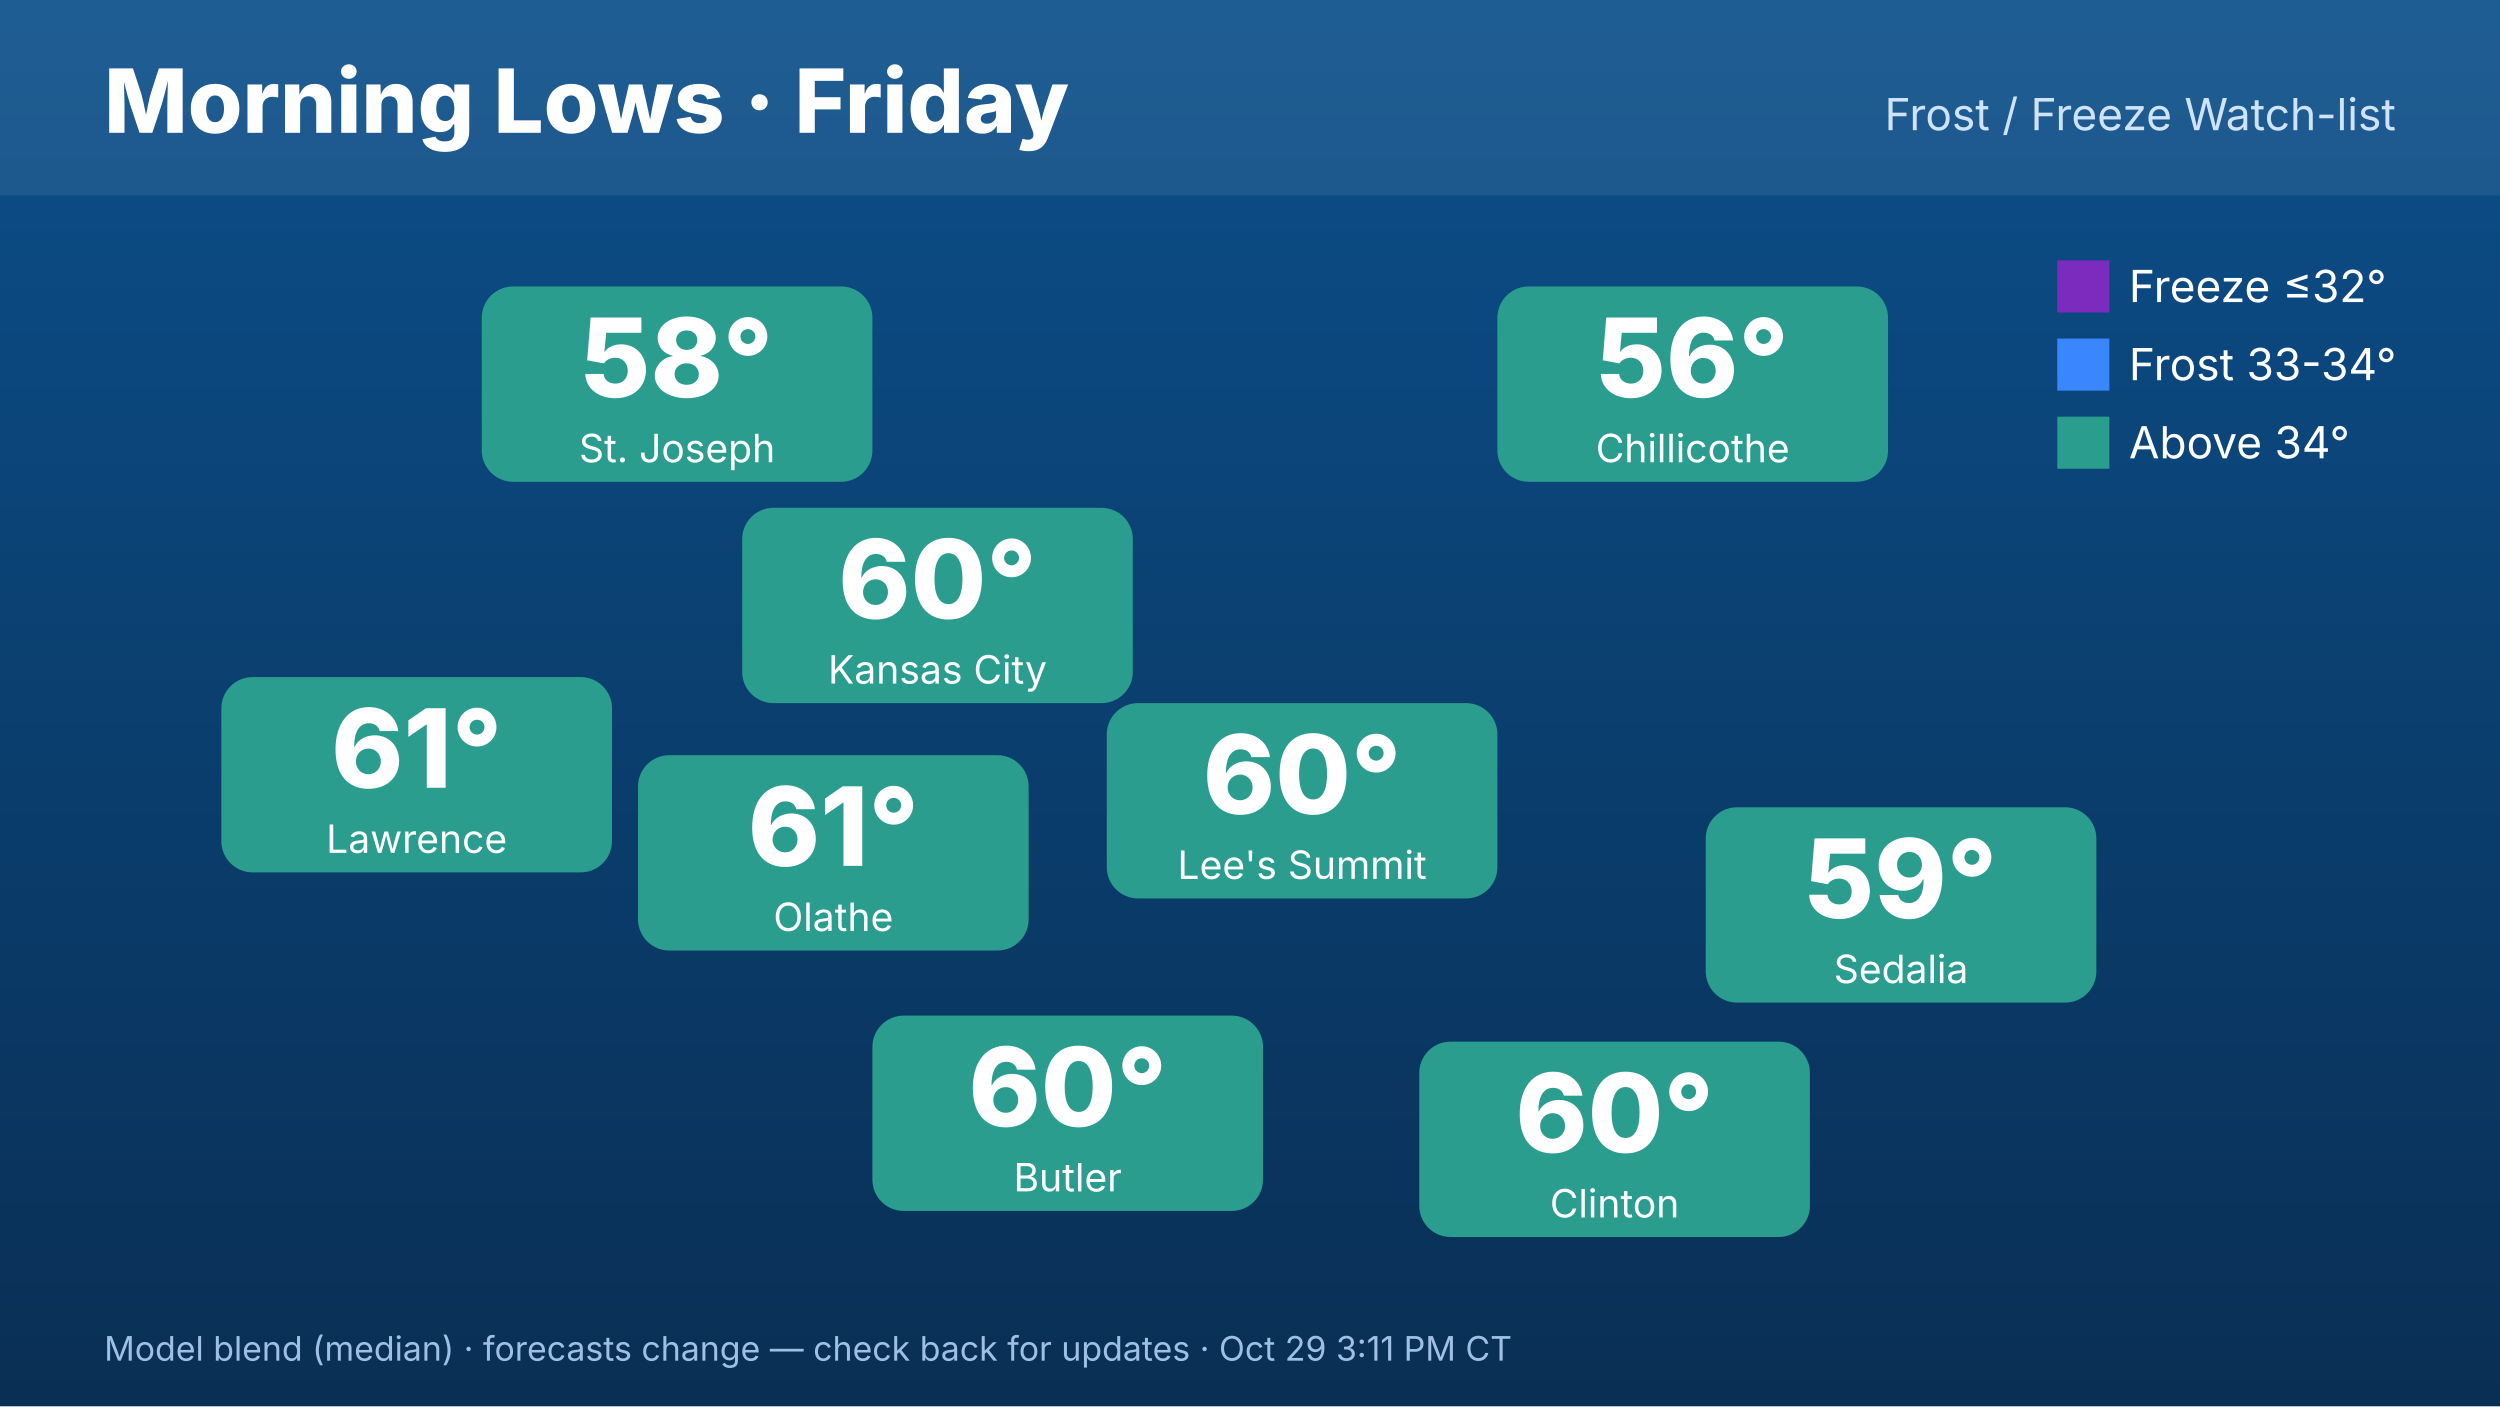
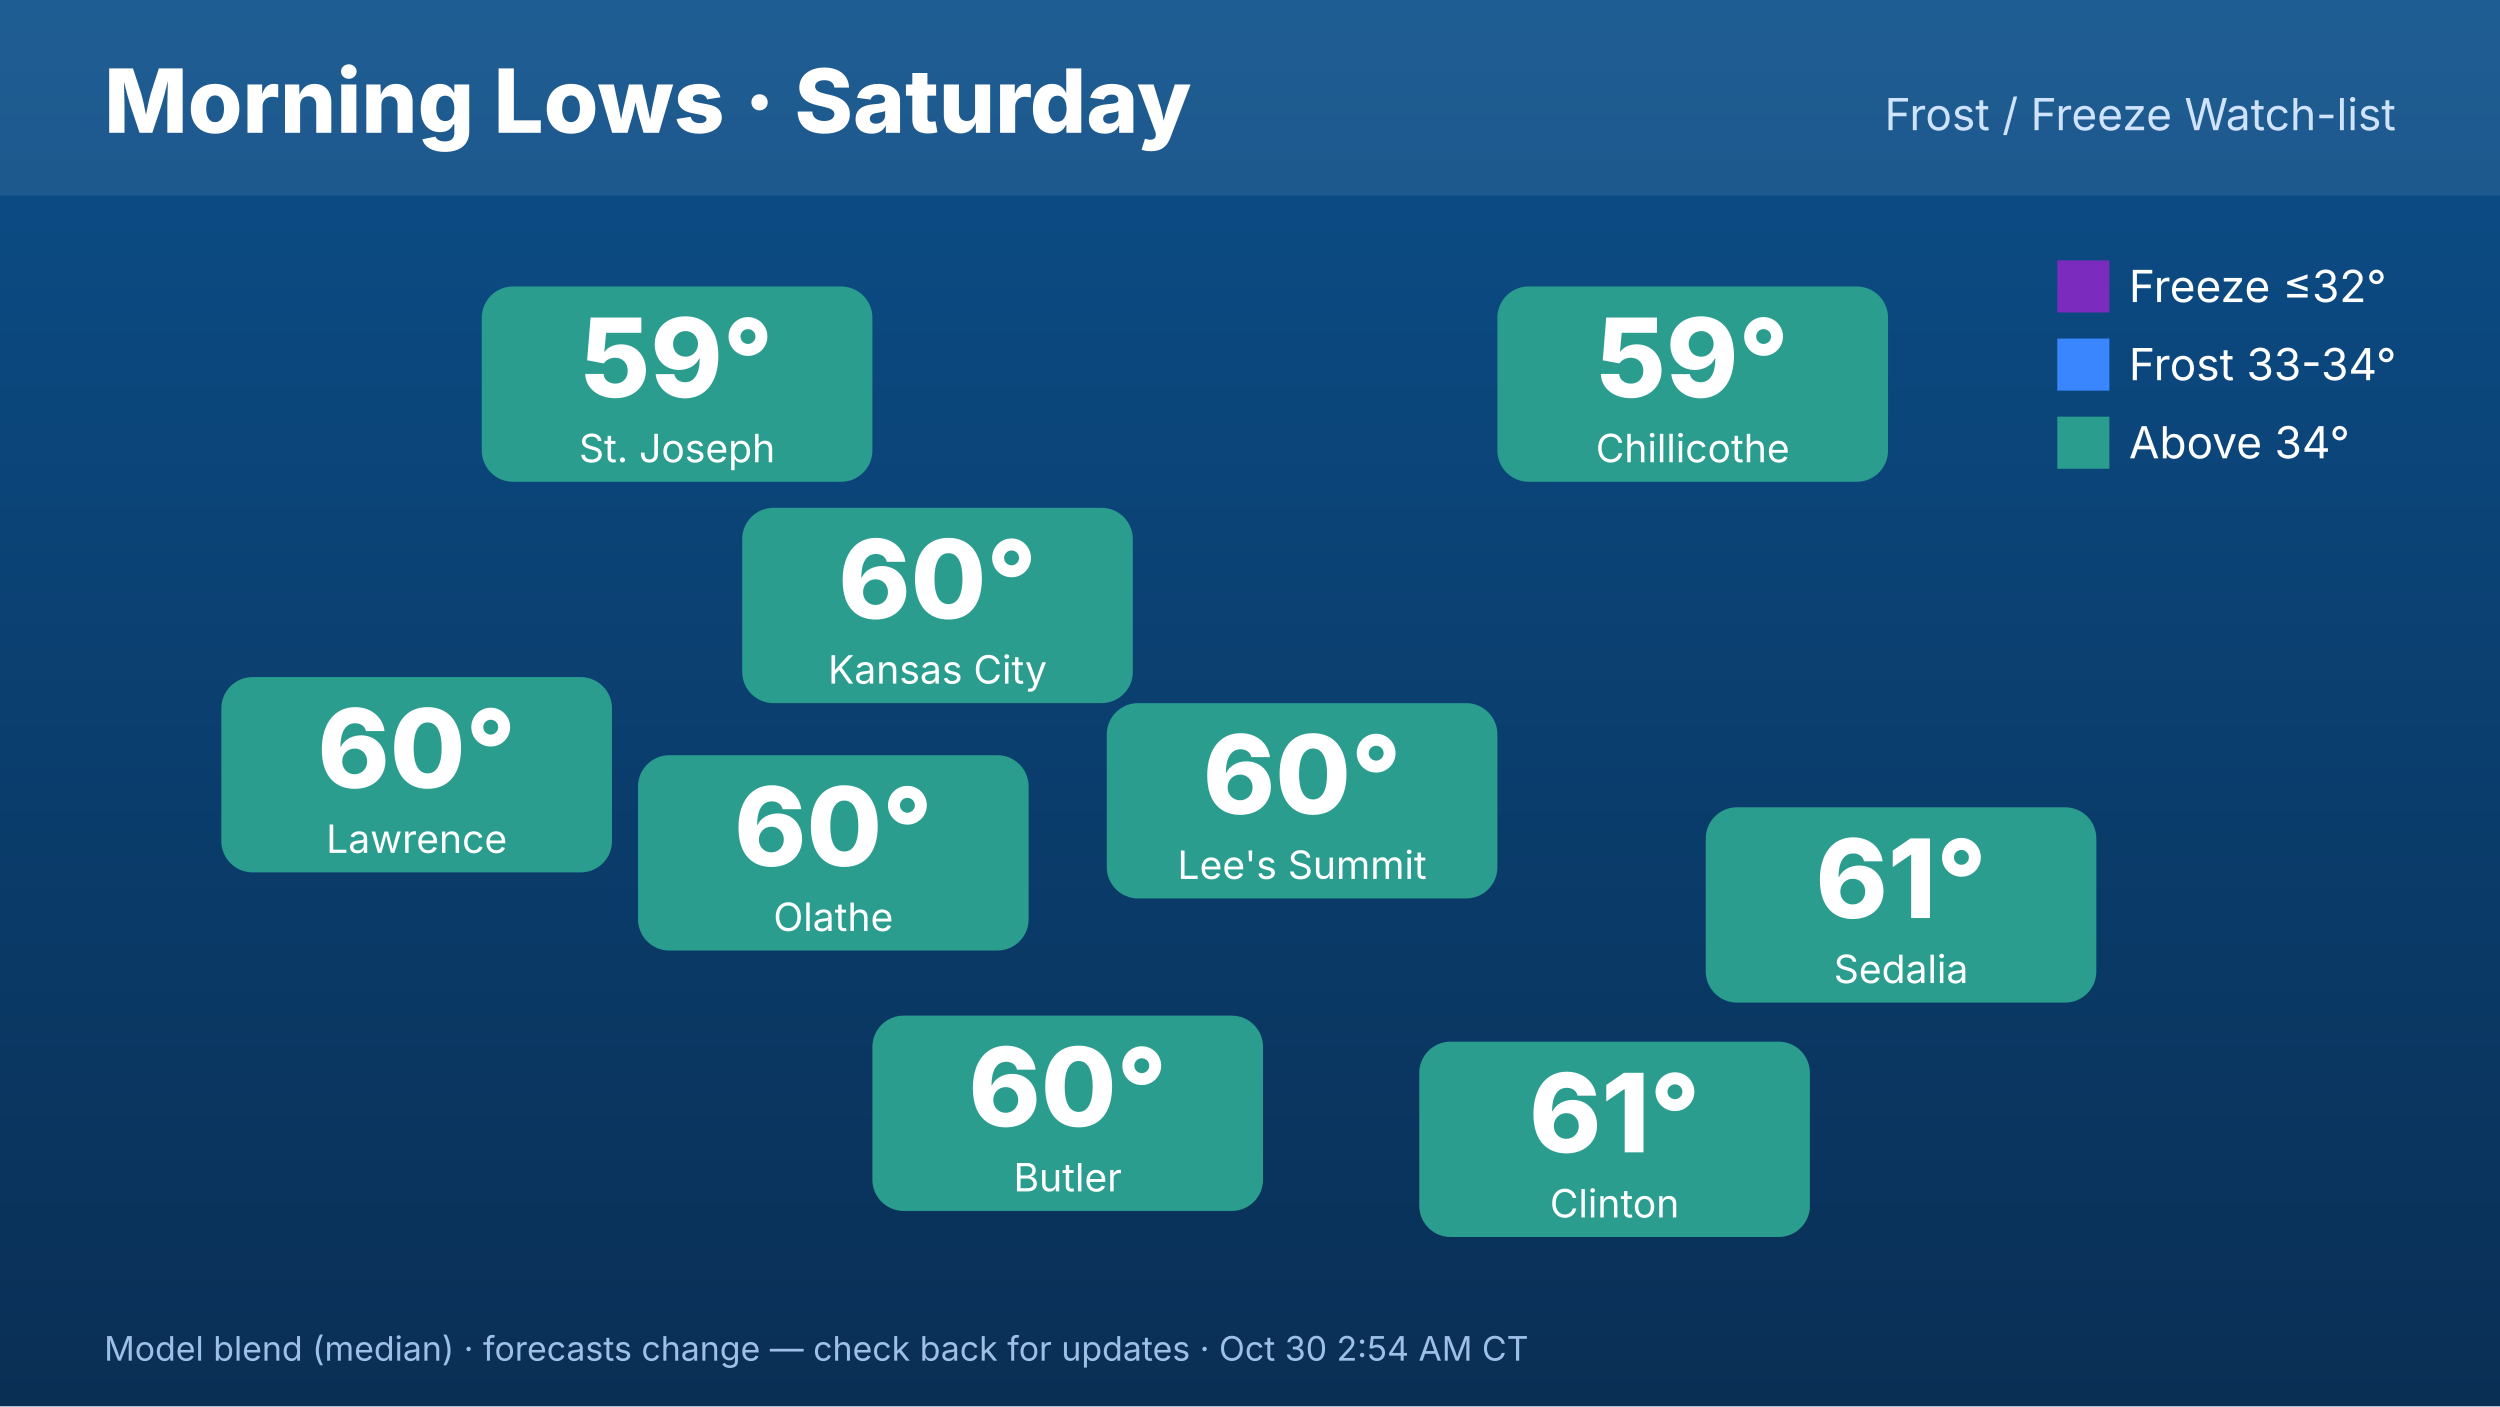
<svg xmlns="http://www.w3.org/2000/svg" width="1920" height="1080" viewBox="0 0 1920 1080" font-family="Inter,Helvetica,Arial,sans-serif">
  <defs>
    <linearGradient id="bg" x1="0" y1="0" x2="0" y2="1">
      <stop offset="0" stop-color="#0b4f8a" />
      <stop offset="1" stop-color="#0a2f55" />
    </linearGradient>
  </defs>
  <rect width="1920" height="1080" fill="url(#bg)" />
  <rect x="0" y="0" width="1920" height="150" fill="#ffffff" opacity=".08" />
-   <text x="80" y="102" font-size="68" font-weight="800" fill="#fff">Morning Lows · Friday</text>
+   <text x="80" y="102" font-size="68" font-weight="800" fill="#fff">Morning Lows · Saturday</text>
  <text x="1840" y="100" font-size="34" fill="#cfe3ff" text-anchor="end">Frost / Freeze Watch-list</text>
  <rect x="570" y="390" width="300" height="150" rx="24" fill="#2a9d8f" />
  <text x="720" y="475" font-size="84" font-weight="800" fill="#fff" text-anchor="middle">60°</text>
  <text x="720" y="525" font-size="30" fill="#fff" text-anchor="middle">Kansas City</text>
  <rect x="370" y="220" width="300" height="150" rx="24" fill="#2a9d8f" />
-   <text x="520" y="305" font-size="84" font-weight="800" fill="#fff" text-anchor="middle">58°</text>
+   <text x="520" y="305" font-size="84" font-weight="800" fill="#fff" text-anchor="middle">59°</text>
  <text x="520" y="355" font-size="30" fill="#fff" text-anchor="middle">St. Joseph</text>
  <rect x="170" y="520" width="300" height="150" rx="24" fill="#2a9d8f" />
-   <text x="320" y="605" font-size="84" font-weight="800" fill="#fff" text-anchor="middle">61°</text>
+   <text x="320" y="605" font-size="84" font-weight="800" fill="#fff" text-anchor="middle">60°</text>
  <text x="320" y="655" font-size="30" fill="#fff" text-anchor="middle">Lawrence</text>
  <rect x="1150" y="220" width="300" height="150" rx="24" fill="#2a9d8f" />
-   <text x="1300" y="305" font-size="84" font-weight="800" fill="#fff" text-anchor="middle">56°</text>
+   <text x="1300" y="305" font-size="84" font-weight="800" fill="#fff" text-anchor="middle">59°</text>
  <text x="1300" y="355" font-size="30" fill="#fff" text-anchor="middle">Chillicothe</text>
  <rect x="1310" y="620" width="300" height="150" rx="24" fill="#2a9d8f" />
-   <text x="1460" y="705" font-size="84" font-weight="800" fill="#fff" text-anchor="middle">59°</text>
+   <text x="1460" y="705" font-size="84" font-weight="800" fill="#fff" text-anchor="middle">61°</text>
  <text x="1460" y="755" font-size="30" fill="#fff" text-anchor="middle">Sedalia</text>
  <rect x="1090" y="800" width="300" height="150" rx="24" fill="#2a9d8f" />
-   <text x="1240" y="885" font-size="84" font-weight="800" fill="#fff" text-anchor="middle">60°</text>
+   <text x="1240" y="885" font-size="84" font-weight="800" fill="#fff" text-anchor="middle">61°</text>
  <text x="1240" y="935" font-size="30" fill="#fff" text-anchor="middle">Clinton</text>
  <rect x="670" y="780" width="300" height="150" rx="24" fill="#2a9d8f" />
  <text x="820" y="865" font-size="84" font-weight="800" fill="#fff" text-anchor="middle">60°</text>
  <text x="820" y="915" font-size="30" fill="#fff" text-anchor="middle">Butler</text>
  <rect x="490" y="580" width="300" height="150" rx="24" fill="#2a9d8f" />
-   <text x="640" y="665" font-size="84" font-weight="800" fill="#fff" text-anchor="middle">61°</text>
+   <text x="640" y="665" font-size="84" font-weight="800" fill="#fff" text-anchor="middle">60°</text>
  <text x="640" y="715" font-size="30" fill="#fff" text-anchor="middle">Olathe</text>
  <rect x="850" y="540" width="300" height="150" rx="24" fill="#2a9d8f" />
  <text x="1000" y="625" font-size="84" font-weight="800" fill="#fff" text-anchor="middle">60°</text>
  <text x="1000" y="675" font-size="30" fill="#fff" text-anchor="middle">Lee's Summit</text>
  <g font-size="34" fill="#fff">
    <rect x="1580" y="200" width="40" height="40" fill="#7b2cbf" />
    <text x="1635" y="232">Freeze ≤32°</text>
    <rect x="1580" y="260" width="40" height="40" fill="#3a86ff" />
    <text x="1635" y="292">Frost 33-34°</text>
    <rect x="1580" y="320" width="40" height="40" fill="#2a9d8f" />
    <text x="1635" y="352">Above 34°</text>
  </g>
-   <text x="80" y="1045" font-size="26" fill="#9fc0e6">Model blend (median) · forecasts change — check back for updates · Oct 29 3:11 PM CT</text>
+   <text x="80" y="1045" font-size="26" fill="#9fc0e6">Model blend (median) · forecasts change — check back for updates · Oct 30 2:54 AM CT</text>
</svg>
